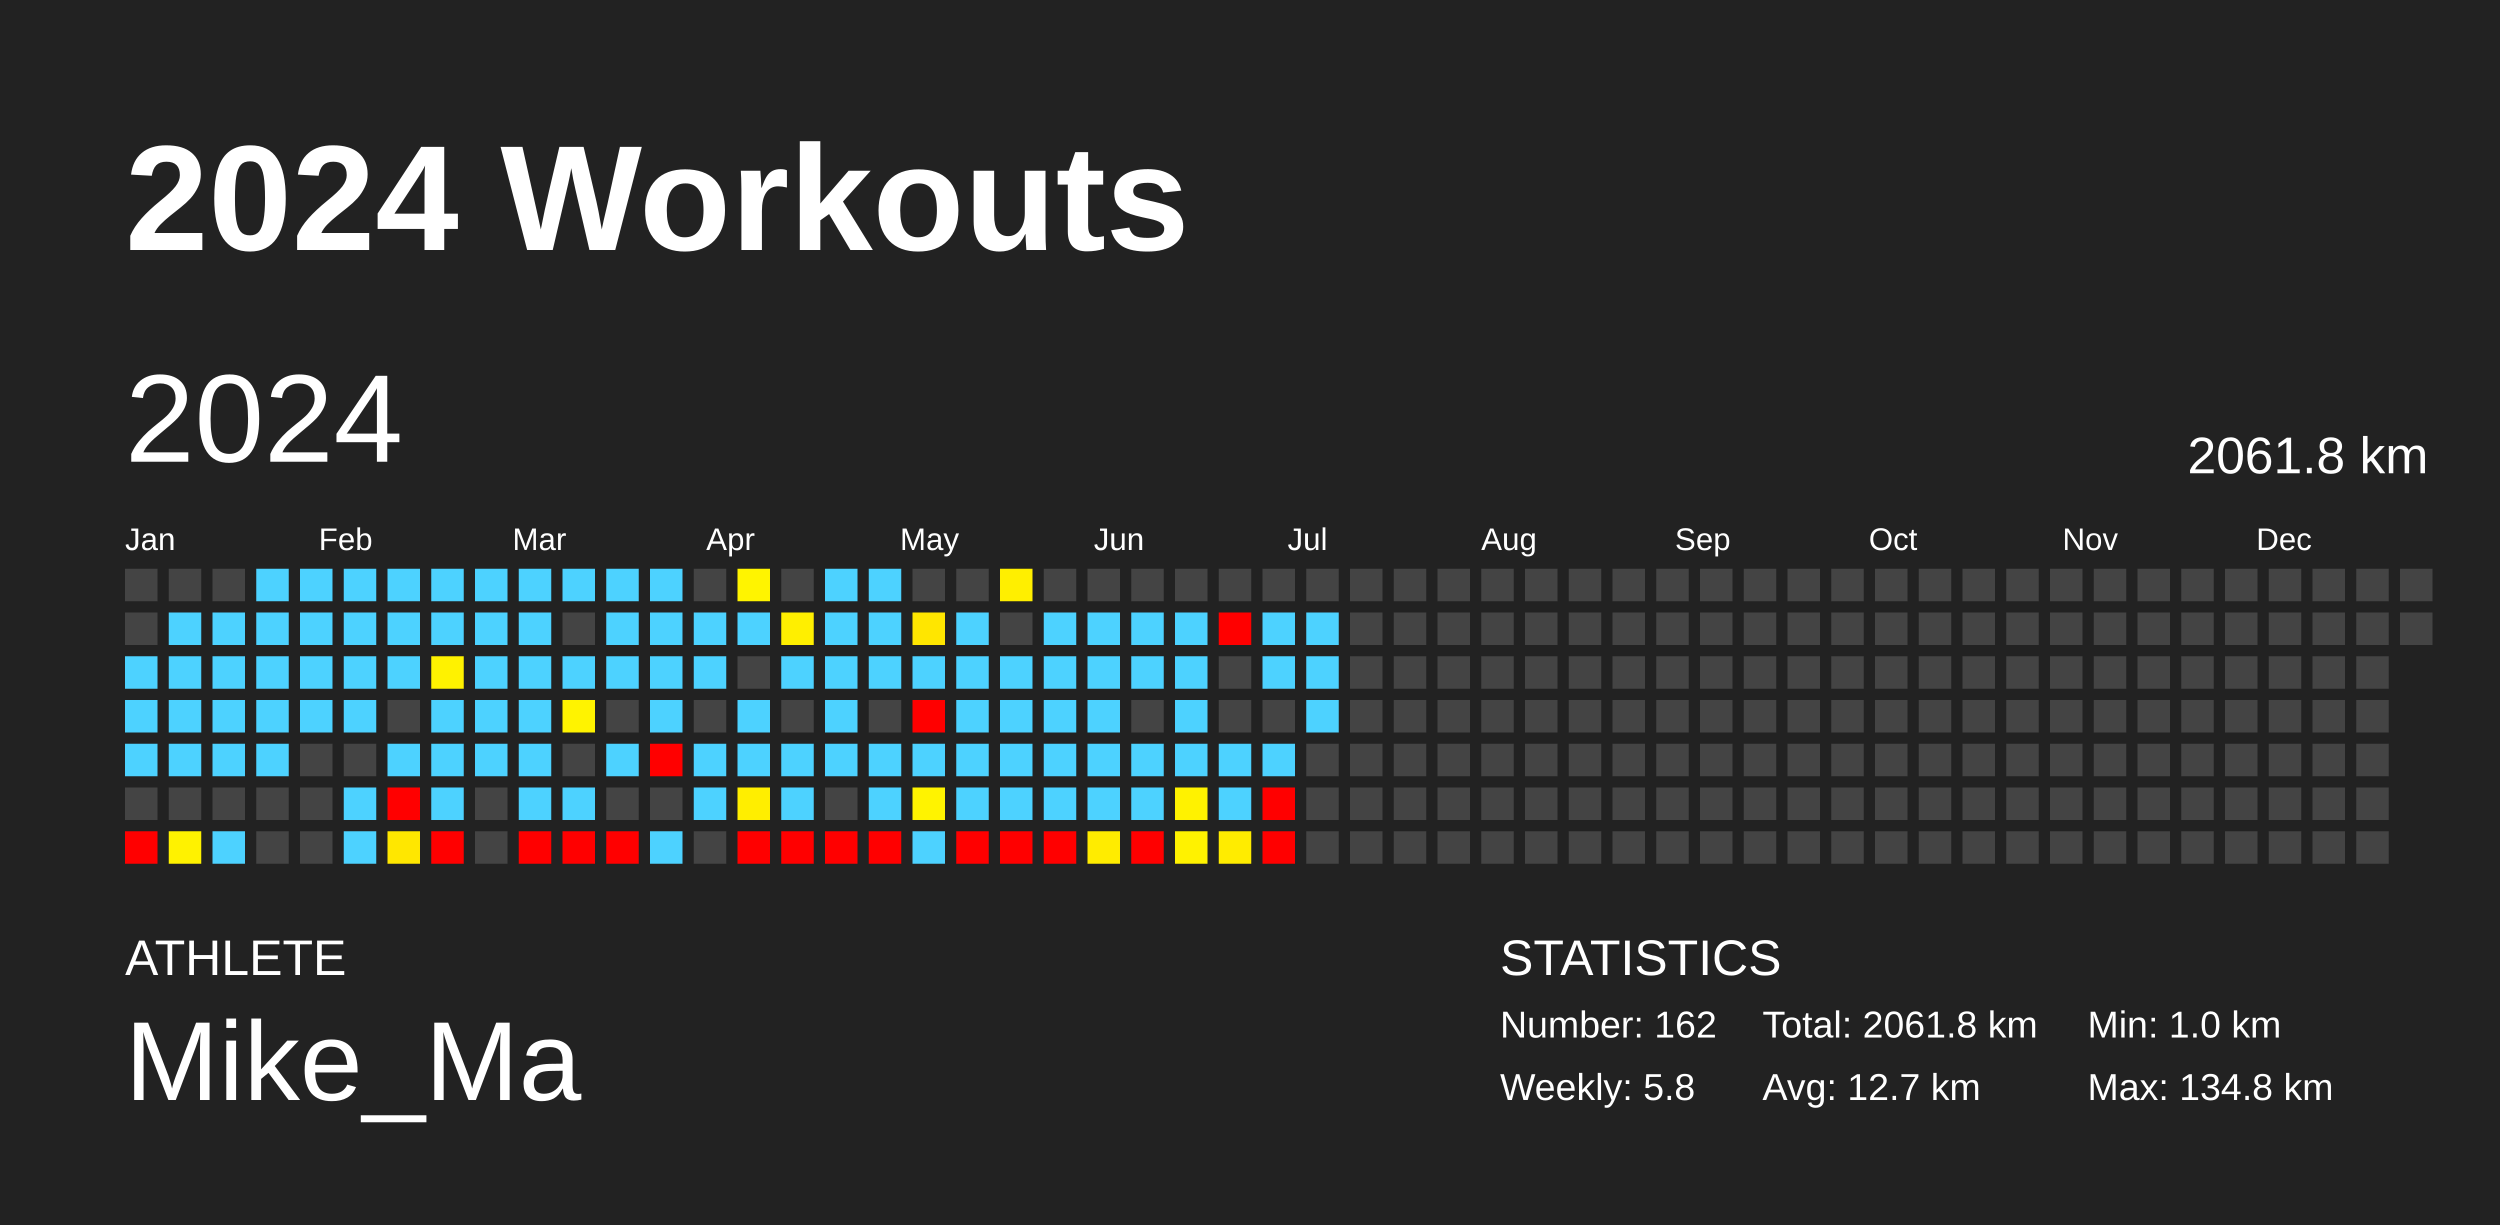
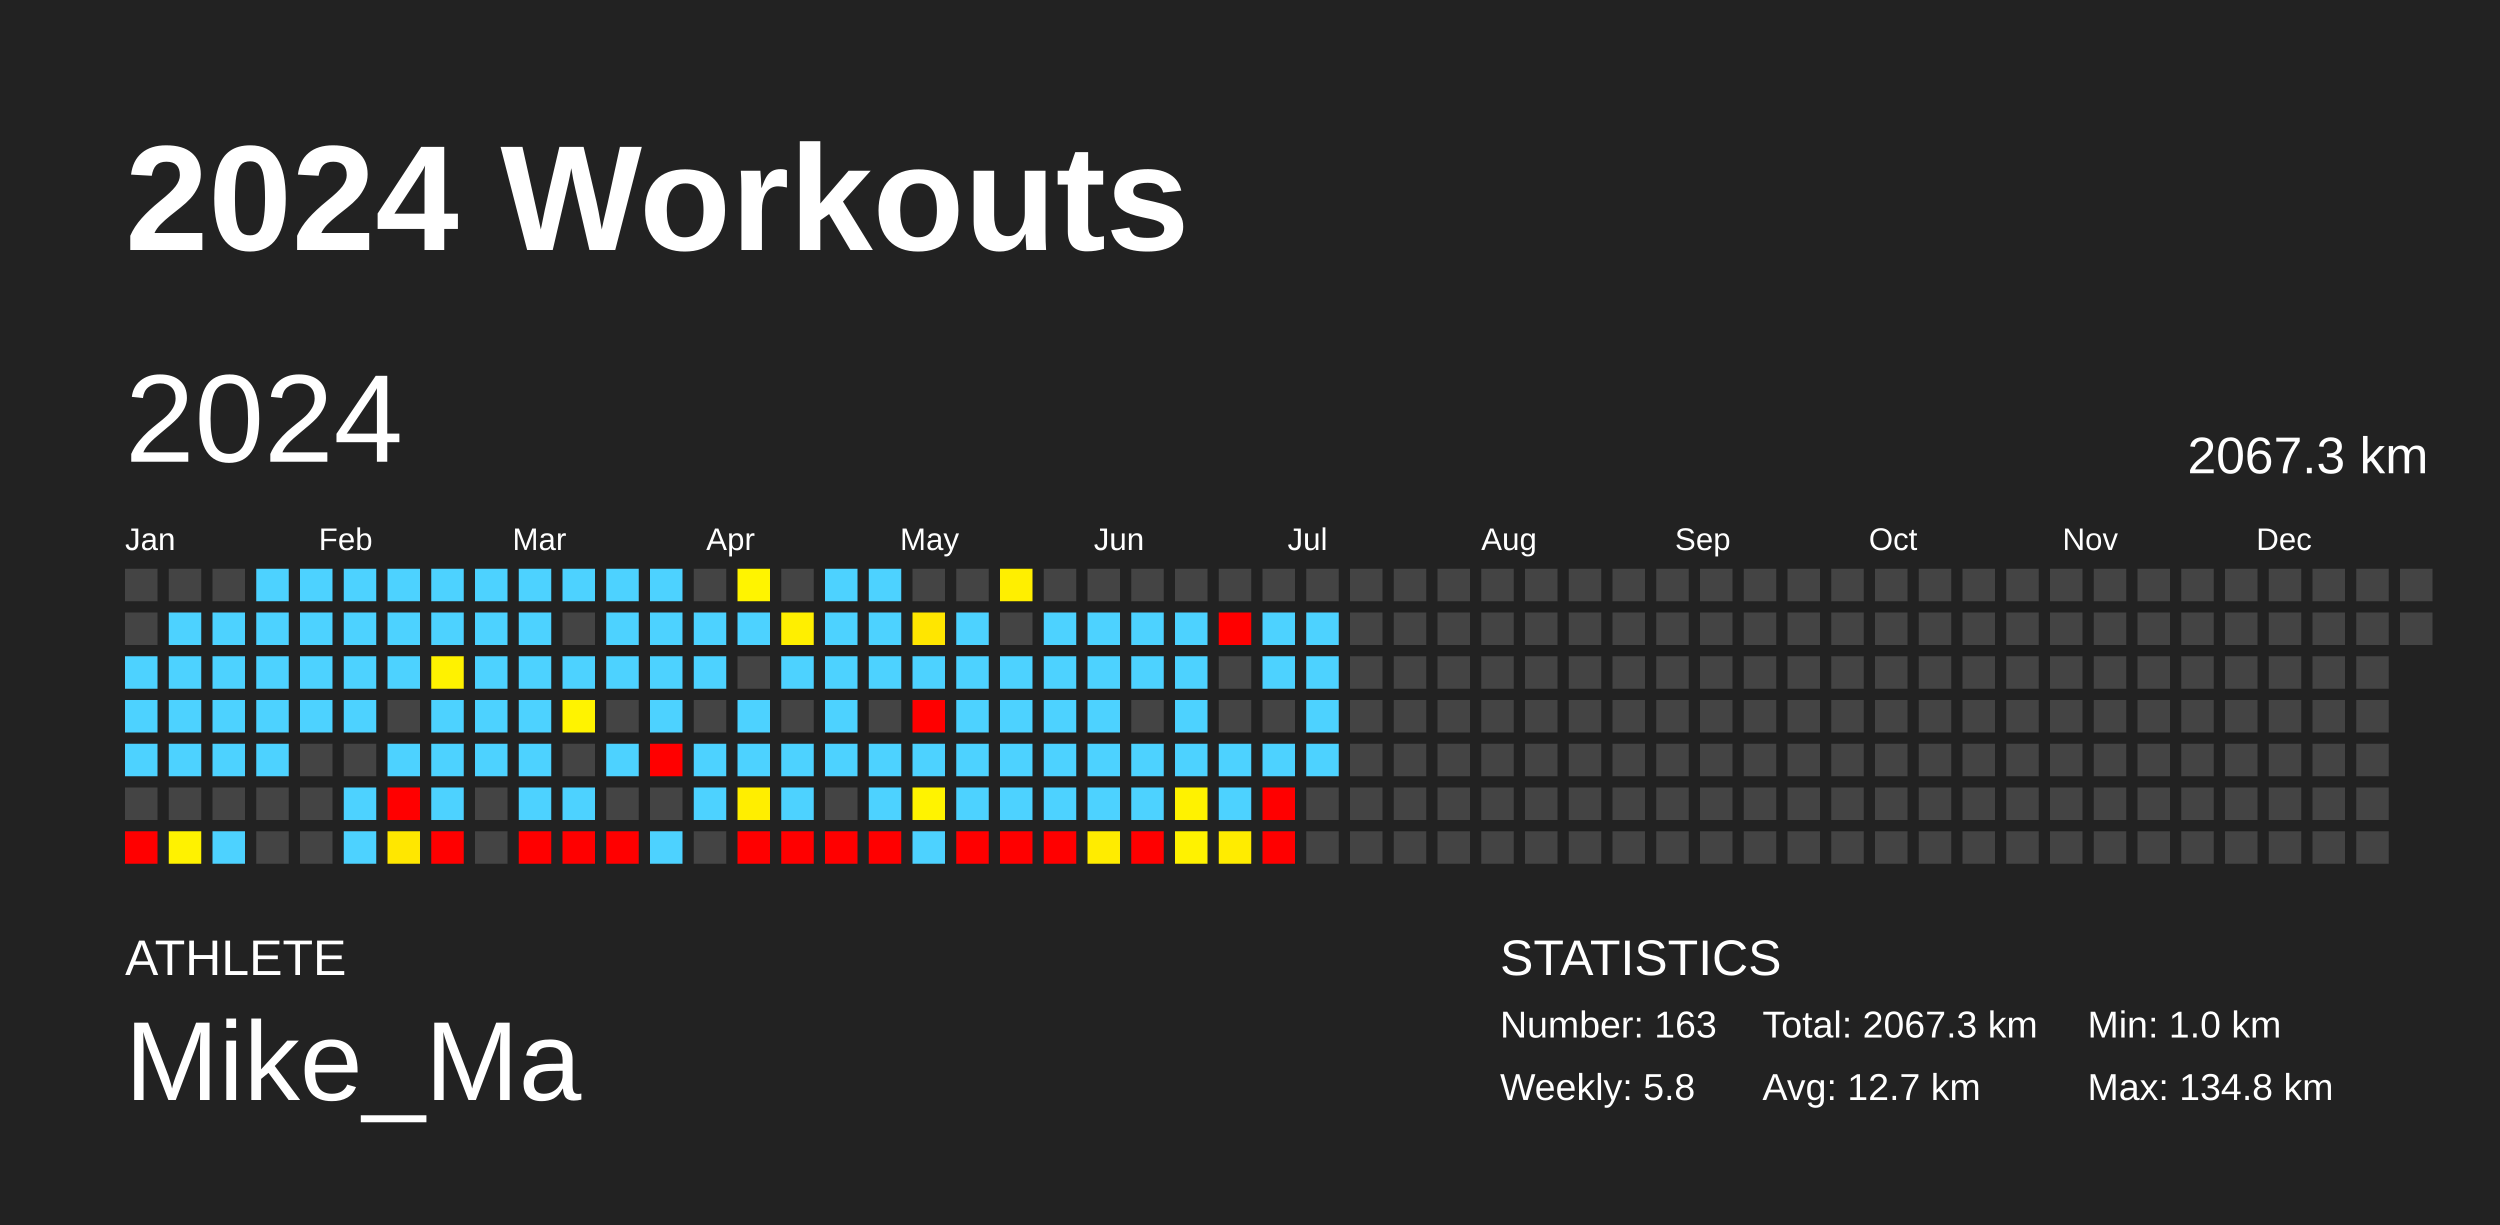
<svg xmlns="http://www.w3.org/2000/svg" baseProfile="full" height="98mm" version="1.1" viewBox="0,0,200,98" width="200mm">
  <defs />
  <rect fill="#222222" height="98" width="200" x="0" y="0" />
  <text fill="#FFFFFF" style="font-size:12px; font-family:Arial; font-weight:bold;" x="10" y="20">2024 Workouts</text>
  <text fill="#FFFFFF" style="font-size:4px; font-family:Arial" x="10" y="78">ATHLETE</text>
  <text fill="#FFFFFF" style="font-size:9px; font-family:Arial" x="10" y="88">Mike_Ma</text>
  <text fill="#FFFFFF" style="font-size:4px; font-family:Arial" x="120" y="78">STATISTICS</text>
-   <text fill="#FFFFFF" style="font-size:3px; font-family:Arial" x="120" y="83">Number: 162</text>
+   <text fill="#FFFFFF" style="font-size:3px; font-family:Arial" x="120" y="83">Number: 163</text>
  <text fill="#FFFFFF" style="font-size:3px; font-family:Arial" x="120" y="88">Weekly: 5.8</text>
-   <text fill="#FFFFFF" style="font-size:3px; font-family:Arial" x="141" y="83">Total: 2061.8 km</text>
+   <text fill="#FFFFFF" style="font-size:3px; font-family:Arial" x="141" y="83">Total: 2067.3 km</text>
  <text fill="#FFFFFF" style="font-size:3px; font-family:Arial" x="141" y="88">Avg: 12.7 km</text>
  <text fill="#FFFFFF" style="font-size:3px; font-family:Arial" x="167" y="83">Min: 1.0 km</text>
  <text fill="#FFFFFF" style="font-size:3px; font-family:Arial" x="167" y="88">Max: 134.8 km</text>
  <text dominant-baseline="hanging" fill="#FFFFFF" style="font-size:10.0px; font-family:Arial;" x="10" y="30">2024</text>
-   <text dominant-baseline="hanging" fill="#FFFFFF" style="font-size:4.125px; font-family:Arial;" x="175" y="35">2061.8 km</text>
+   <text dominant-baseline="hanging" fill="#FFFFFF" style="font-size:4.125px; font-family:Arial;" x="175" y="35">2067.3 km</text>
  <text fill="#FFFFFF" style="font-size:2.5px; font-family:Arial" x="10.0" y="44">Jan</text>
  <text fill="#FFFFFF" style="font-size:2.5px; font-family:Arial" x="25.5" y="44">Feb</text>
  <text fill="#FFFFFF" style="font-size:2.5px; font-family:Arial" x="41.0" y="44">Mar</text>
  <text fill="#FFFFFF" style="font-size:2.5px; font-family:Arial" x="56.5" y="44">Apr</text>
  <text fill="#FFFFFF" style="font-size:2.5px; font-family:Arial" x="72.0" y="44">May</text>
  <text fill="#FFFFFF" style="font-size:2.5px; font-family:Arial" x="87.5" y="44">Jun</text>
  <text fill="#FFFFFF" style="font-size:2.5px; font-family:Arial" x="103.0" y="44">Jul</text>
  <text fill="#FFFFFF" style="font-size:2.5px; font-family:Arial" x="118.5" y="44">Aug</text>
  <text fill="#FFFFFF" style="font-size:2.5px; font-family:Arial" x="134.0" y="44">Sep</text>
  <text fill="#FFFFFF" style="font-size:2.5px; font-family:Arial" x="149.5" y="44">Oct</text>
  <text fill="#FFFFFF" style="font-size:2.5px; font-family:Arial" x="165.0" y="44">Nov</text>
  <text fill="#FFFFFF" style="font-size:2.5px; font-family:Arial" x="180.5" y="44">Dec</text>
  <rect fill="#444444" height="2.6" width="2.6" x="10.0" y="45.5" />
  <rect fill="#444444" height="2.6" width="2.6" x="10.0" y="49.0" />
  <rect fill="#4dd2ff" height="2.6" width="2.6" x="10.0" y="52.5" />
  <rect fill="#4dd2ff" height="2.6" width="2.6" x="10.0" y="56.0" />
  <rect fill="#4dd2ff" height="2.6" width="2.6" x="10.0" y="59.5" />
  <rect fill="#444444" height="2.6" width="2.6" x="10.0" y="63.0" />
  <rect fill="red" height="2.6" width="2.6" x="10.0" y="66.5" />
  <rect fill="#444444" height="2.6" width="2.6" x="13.5" y="45.5" />
  <rect fill="#4dd2ff" height="2.6" width="2.6" x="13.5" y="49.0" />
  <rect fill="#4dd2ff" height="2.6" width="2.6" x="13.5" y="52.5" />
  <rect fill="#4dd2ff" height="2.6" width="2.6" x="13.5" y="56.0" />
  <rect fill="#4dd2ff" height="2.6" width="2.6" x="13.5" y="59.5" />
  <rect fill="#444444" height="2.6" width="2.6" x="13.5" y="63.0" />
  <rect fill="#fff200" height="2.6" width="2.6" x="13.5" y="66.5" />
  <rect fill="#444444" height="2.6" width="2.6" x="17.0" y="45.5" />
  <rect fill="#4dd2ff" height="2.6" width="2.6" x="17.0" y="49.0" />
  <rect fill="#4dd2ff" height="2.6" width="2.6" x="17.0" y="52.5" />
  <rect fill="#4dd2ff" height="2.6" width="2.6" x="17.0" y="56.0" />
  <rect fill="#4dd2ff" height="2.6" width="2.6" x="17.0" y="59.5" />
  <rect fill="#444444" height="2.6" width="2.6" x="17.0" y="63.0" />
  <rect fill="#4dd2ff" height="2.6" width="2.6" x="17.0" y="66.5" />
  <rect fill="#4dd2ff" height="2.6" width="2.6" x="20.5" y="45.5" />
  <rect fill="#4dd2ff" height="2.6" width="2.6" x="20.5" y="49.0" />
  <rect fill="#4dd2ff" height="2.6" width="2.6" x="20.5" y="52.5" />
  <rect fill="#4dd2ff" height="2.6" width="2.6" x="20.5" y="56.0" />
  <rect fill="#4dd2ff" height="2.6" width="2.6" x="20.5" y="59.5" />
  <rect fill="#444444" height="2.6" width="2.6" x="20.5" y="63.0" />
  <rect fill="#444444" height="2.6" width="2.6" x="20.5" y="66.5" />
  <rect fill="#4dd2ff" height="2.6" width="2.6" x="24.0" y="45.5" />
  <rect fill="#4dd2ff" height="2.6" width="2.6" x="24.0" y="49.0" />
  <rect fill="#4dd2ff" height="2.6" width="2.6" x="24.0" y="52.5" />
  <rect fill="#4dd2ff" height="2.6" width="2.6" x="24.0" y="56.0" />
  <rect fill="#444444" height="2.6" width="2.6" x="24.0" y="59.5" />
  <rect fill="#444444" height="2.6" width="2.6" x="24.0" y="63.0" />
  <rect fill="#444444" height="2.6" width="2.6" x="24.0" y="66.5" />
  <rect fill="#4dd2ff" height="2.6" width="2.6" x="27.5" y="45.5" />
  <rect fill="#4dd2ff" height="2.6" width="2.6" x="27.5" y="49.0" />
  <rect fill="#4dd2ff" height="2.6" width="2.6" x="27.5" y="52.5" />
  <rect fill="#4dd2ff" height="2.6" width="2.6" x="27.5" y="56.0" />
  <rect fill="#444444" height="2.6" width="2.6" x="27.5" y="59.5" />
  <rect fill="#4dd2ff" height="2.6" width="2.6" x="27.5" y="63.0" />
  <rect fill="#4dd2ff" height="2.6" width="2.6" x="27.5" y="66.5" />
  <rect fill="#4dd2ff" height="2.6" width="2.6" x="31.0" y="45.5" />
  <rect fill="#4dd2ff" height="2.6" width="2.6" x="31.0" y="49.0" />
  <rect fill="#4dd2ff" height="2.6" width="2.6" x="31.0" y="52.5" />
  <rect fill="#444444" height="2.6" width="2.6" x="31.0" y="56.0" />
  <rect fill="#4dd2ff" height="2.6" width="2.6" x="31.0" y="59.5" />
  <rect fill="red" height="2.6" width="2.6" x="31.0" y="63.0" />
  <rect fill="#ffe700" height="2.6" width="2.6" x="31.0" y="66.5" />
  <rect fill="#4dd2ff" height="2.6" width="2.6" x="34.5" y="45.5" />
  <rect fill="#4dd2ff" height="2.6" width="2.6" x="34.5" y="49.0" />
  <rect fill="#fff200" height="2.6" width="2.6" x="34.5" y="52.5" />
  <rect fill="#4dd2ff" height="2.6" width="2.6" x="34.5" y="56.0" />
  <rect fill="#4dd2ff" height="2.6" width="2.6" x="34.5" y="59.5" />
  <rect fill="#4dd2ff" height="2.6" width="2.6" x="34.5" y="63.0" />
  <rect fill="red" height="2.6" width="2.6" x="34.5" y="66.5" />
  <rect fill="#4dd2ff" height="2.6" width="2.6" x="38.0" y="45.5" />
  <rect fill="#4dd2ff" height="2.6" width="2.6" x="38.0" y="49.0" />
  <rect fill="#4dd2ff" height="2.6" width="2.6" x="38.0" y="52.5" />
  <rect fill="#4dd2ff" height="2.6" width="2.6" x="38.0" y="56.0" />
  <rect fill="#4dd2ff" height="2.6" width="2.6" x="38.0" y="59.5" />
  <rect fill="#444444" height="2.6" width="2.6" x="38.0" y="63.0" />
  <rect fill="#444444" height="2.6" width="2.6" x="38.0" y="66.5" />
  <rect fill="#4dd2ff" height="2.6" width="2.6" x="41.5" y="45.5" />
  <rect fill="#4dd2ff" height="2.6" width="2.6" x="41.5" y="49.0" />
  <rect fill="#4dd2ff" height="2.6" width="2.6" x="41.5" y="52.5" />
  <rect fill="#4dd2ff" height="2.6" width="2.6" x="41.5" y="56.0" />
  <rect fill="#4dd2ff" height="2.6" width="2.6" x="41.5" y="59.5" />
  <rect fill="#4dd2ff" height="2.6" width="2.6" x="41.5" y="63.0" />
  <rect fill="red" height="2.6" width="2.6" x="41.5" y="66.5" />
  <rect fill="#4dd2ff" height="2.6" width="2.6" x="45.0" y="45.5" />
  <rect fill="#444444" height="2.6" width="2.6" x="45.0" y="49.0" />
  <rect fill="#4dd2ff" height="2.6" width="2.6" x="45.0" y="52.5" />
  <rect fill="#fff300" height="2.6" width="2.6" x="45.0" y="56.0" />
  <rect fill="#444444" height="2.6" width="2.6" x="45.0" y="59.5" />
  <rect fill="#4dd2ff" height="2.6" width="2.6" x="45.0" y="63.0" />
  <rect fill="red" height="2.6" width="2.6" x="45.0" y="66.5" />
  <rect fill="#4dd2ff" height="2.6" width="2.6" x="48.5" y="45.5" />
  <rect fill="#4dd2ff" height="2.6" width="2.6" x="48.5" y="49.0" />
  <rect fill="#4dd2ff" height="2.6" width="2.6" x="48.5" y="52.5" />
  <rect fill="#444444" height="2.6" width="2.6" x="48.5" y="56.0" />
  <rect fill="#4dd2ff" height="2.6" width="2.6" x="48.5" y="59.5" />
  <rect fill="#444444" height="2.6" width="2.6" x="48.5" y="63.0" />
  <rect fill="red" height="2.6" width="2.6" x="48.5" y="66.5" />
  <rect fill="#4dd2ff" height="2.6" width="2.6" x="52.0" y="45.5" />
  <rect fill="#4dd2ff" height="2.6" width="2.6" x="52.0" y="49.0" />
  <rect fill="#4dd2ff" height="2.6" width="2.6" x="52.0" y="52.5" />
  <rect fill="#4dd2ff" height="2.6" width="2.6" x="52.0" y="56.0" />
  <rect fill="red" height="2.6" width="2.6" x="52.0" y="59.5" />
  <rect fill="#444444" height="2.6" width="2.6" x="52.0" y="63.0" />
  <rect fill="#4dd2ff" height="2.6" width="2.6" x="52.0" y="66.5" />
  <rect fill="#444444" height="2.6" width="2.6" x="55.5" y="45.5" />
  <rect fill="#4dd2ff" height="2.6" width="2.6" x="55.5" y="49.0" />
  <rect fill="#4dd2ff" height="2.6" width="2.6" x="55.5" y="52.5" />
  <rect fill="#444444" height="2.6" width="2.6" x="55.5" y="56.0" />
  <rect fill="#4dd2ff" height="2.6" width="2.6" x="55.5" y="59.5" />
  <rect fill="#4dd2ff" height="2.6" width="2.6" x="55.5" y="63.0" />
  <rect fill="#444444" height="2.6" width="2.6" x="55.5" y="66.5" />
  <rect fill="#fff400" height="2.6" width="2.6" x="59.0" y="45.5" />
  <rect fill="#4dd2ff" height="2.6" width="2.6" x="59.0" y="49.0" />
  <rect fill="#444444" height="2.6" width="2.6" x="59.0" y="52.5" />
  <rect fill="#4dd2ff" height="2.6" width="2.6" x="59.0" y="56.0" />
  <rect fill="#4dd2ff" height="2.6" width="2.6" x="59.0" y="59.5" />
  <rect fill="#ffee00" height="2.6" width="2.6" x="59.0" y="63.0" />
  <rect fill="red" height="2.6" width="2.6" x="59.0" y="66.5" />
  <rect fill="#444444" height="2.6" width="2.6" x="62.5" y="45.5" />
  <rect fill="#ffef00" height="2.6" width="2.6" x="62.5" y="49.0" />
  <rect fill="#4dd2ff" height="2.6" width="2.6" x="62.5" y="52.5" />
  <rect fill="#444444" height="2.6" width="2.6" x="62.5" y="56.0" />
  <rect fill="#4dd2ff" height="2.6" width="2.6" x="62.5" y="59.5" />
  <rect fill="#4dd2ff" height="2.6" width="2.6" x="62.5" y="63.0" />
  <rect fill="red" height="2.6" width="2.6" x="62.5" y="66.5" />
  <rect fill="#4dd2ff" height="2.6" width="2.6" x="66.0" y="45.5" />
  <rect fill="#4dd2ff" height="2.6" width="2.6" x="66.0" y="49.0" />
  <rect fill="#4dd2ff" height="2.6" width="2.6" x="66.0" y="52.5" />
  <rect fill="#4dd2ff" height="2.6" width="2.6" x="66.0" y="56.0" />
  <rect fill="#4dd2ff" height="2.6" width="2.6" x="66.0" y="59.5" />
  <rect fill="#444444" height="2.6" width="2.6" x="66.0" y="63.0" />
  <rect fill="red" height="2.6" width="2.6" x="66.0" y="66.5" />
  <rect fill="#4dd2ff" height="2.6" width="2.6" x="69.5" y="45.5" />
  <rect fill="#4dd2ff" height="2.6" width="2.6" x="69.5" y="49.0" />
  <rect fill="#4dd2ff" height="2.6" width="2.6" x="69.5" y="52.5" />
  <rect fill="#444444" height="2.6" width="2.6" x="69.5" y="56.0" />
  <rect fill="#4dd2ff" height="2.6" width="2.6" x="69.5" y="59.5" />
  <rect fill="#4dd2ff" height="2.6" width="2.6" x="69.5" y="63.0" />
  <rect fill="red" height="2.6" width="2.6" x="69.5" y="66.5" />
  <rect fill="#444444" height="2.6" width="2.6" x="73.0" y="45.5" />
  <rect fill="#ffe600" height="2.6" width="2.6" x="73.0" y="49.0" />
  <rect fill="#4dd2ff" height="2.6" width="2.6" x="73.0" y="52.5" />
  <rect fill="red" height="2.6" width="2.6" x="73.0" y="56.0" />
  <rect fill="#4dd2ff" height="2.6" width="2.6" x="73.0" y="59.5" />
  <rect fill="#fff300" height="2.6" width="2.6" x="73.0" y="63.0" />
  <rect fill="#4dd2ff" height="2.6" width="2.6" x="73.0" y="66.5" />
  <rect fill="#444444" height="2.6" width="2.6" x="76.5" y="45.5" />
  <rect fill="#4dd2ff" height="2.6" width="2.6" x="76.5" y="49.0" />
  <rect fill="#4dd2ff" height="2.6" width="2.6" x="76.5" y="52.5" />
  <rect fill="#4dd2ff" height="2.6" width="2.6" x="76.5" y="56.0" />
  <rect fill="#4dd2ff" height="2.6" width="2.6" x="76.5" y="59.5" />
  <rect fill="#4dd2ff" height="2.6" width="2.6" x="76.5" y="63.0" />
  <rect fill="red" height="2.6" width="2.6" x="76.5" y="66.5" />
  <rect fill="#ffef00" height="2.6" width="2.6" x="80.0" y="45.5" />
  <rect fill="#444444" height="2.6" width="2.6" x="80.0" y="49.0" />
  <rect fill="#4dd2ff" height="2.6" width="2.6" x="80.0" y="52.5" />
  <rect fill="#4dd2ff" height="2.6" width="2.6" x="80.0" y="56.0" />
  <rect fill="#4dd2ff" height="2.6" width="2.6" x="80.0" y="59.5" />
  <rect fill="#4dd2ff" height="2.6" width="2.6" x="80.0" y="63.0" />
  <rect fill="red" height="2.6" width="2.6" x="80.0" y="66.5" />
  <rect fill="#444444" height="2.6" width="2.6" x="83.5" y="45.5" />
  <rect fill="#4dd2ff" height="2.6" width="2.6" x="83.5" y="49.0" />
  <rect fill="#4dd2ff" height="2.6" width="2.6" x="83.5" y="52.5" />
  <rect fill="#4dd2ff" height="2.6" width="2.6" x="83.5" y="56.0" />
  <rect fill="#4dd2ff" height="2.6" width="2.6" x="83.5" y="59.5" />
  <rect fill="#4dd2ff" height="2.6" width="2.6" x="83.5" y="63.0" />
  <rect fill="red" height="2.6" width="2.6" x="83.5" y="66.5" />
  <rect fill="#444444" height="2.6" width="2.6" x="87.0" y="45.5" />
  <rect fill="#4dd2ff" height="2.6" width="2.6" x="87.0" y="49.0" />
  <rect fill="#4dd2ff" height="2.6" width="2.6" x="87.0" y="52.5" />
  <rect fill="#4dd2ff" height="2.6" width="2.6" x="87.0" y="56.0" />
  <rect fill="#4dd2ff" height="2.6" width="2.6" x="87.0" y="59.5" />
  <rect fill="#4dd2ff" height="2.6" width="2.6" x="87.0" y="63.0" />
  <rect fill="#ffec00" height="2.6" width="2.6" x="87.0" y="66.5" />
  <rect fill="#444444" height="2.6" width="2.6" x="90.5" y="45.5" />
  <rect fill="#4dd2ff" height="2.6" width="2.6" x="90.5" y="49.0" />
  <rect fill="#4dd2ff" height="2.6" width="2.6" x="90.5" y="52.5" />
  <rect fill="#444444" height="2.6" width="2.6" x="90.5" y="56.0" />
  <rect fill="#4dd2ff" height="2.6" width="2.6" x="90.5" y="59.5" />
  <rect fill="#4dd2ff" height="2.6" width="2.6" x="90.5" y="63.0" />
  <rect fill="red" height="2.6" width="2.6" x="90.5" y="66.5" />
  <rect fill="#444444" height="2.6" width="2.6" x="94.0" y="45.5" />
  <rect fill="#4dd2ff" height="2.6" width="2.6" x="94.0" y="49.0" />
  <rect fill="#4dd2ff" height="2.6" width="2.6" x="94.0" y="52.5" />
  <rect fill="#4dd2ff" height="2.6" width="2.6" x="94.0" y="56.0" />
  <rect fill="#4dd2ff" height="2.6" width="2.6" x="94.0" y="59.5" />
  <rect fill="#fff200" height="2.6" width="2.6" x="94.0" y="63.0" />
  <rect fill="#fff200" height="2.6" width="2.6" x="94.0" y="66.5" />
  <rect fill="#444444" height="2.6" width="2.6" x="97.5" y="45.5" />
  <rect fill="red" height="2.6" width="2.6" x="97.5" y="49.0" />
  <rect fill="#444444" height="2.6" width="2.6" x="97.5" y="52.5" />
  <rect fill="#444444" height="2.6" width="2.6" x="97.5" y="56.0" />
  <rect fill="#4dd2ff" height="2.6" width="2.6" x="97.5" y="59.5" />
  <rect fill="#4dd2ff" height="2.6" width="2.6" x="97.5" y="63.0" />
  <rect fill="#ffec00" height="2.6" width="2.6" x="97.5" y="66.5" />
  <rect fill="#444444" height="2.6" width="2.6" x="101.0" y="45.5" />
  <rect fill="#4dd2ff" height="2.6" width="2.6" x="101.0" y="49.0" />
  <rect fill="#4dd2ff" height="2.6" width="2.6" x="101.0" y="52.5" />
  <rect fill="#444444" height="2.6" width="2.6" x="101.0" y="56.0" />
  <rect fill="#4dd2ff" height="2.6" width="2.6" x="101.0" y="59.5" />
  <rect fill="red" height="2.6" width="2.6" x="101.0" y="63.0" />
  <rect fill="red" height="2.6" width="2.6" x="101.0" y="66.5" />
  <rect fill="#444444" height="2.6" width="2.6" x="104.5" y="45.5" />
  <rect fill="#4dd2ff" height="2.6" width="2.6" x="104.5" y="49.0" />
  <rect fill="#4dd2ff" height="2.6" width="2.6" x="104.5" y="52.5" />
  <rect fill="#4dd2ff" height="2.6" width="2.6" x="104.5" y="56.0" />
-   <rect fill="#444444" height="2.6" width="2.6" x="104.5" y="59.5" />
+   <rect fill="#4dd2ff" height="2.6" width="2.6" x="104.5" y="59.5" />
  <rect fill="#444444" height="2.6" width="2.6" x="104.5" y="63.0" />
  <rect fill="#444444" height="2.6" width="2.6" x="104.5" y="66.5" />
  <rect fill="#444444" height="2.6" width="2.6" x="108.0" y="45.5" />
  <rect fill="#444444" height="2.6" width="2.6" x="108.0" y="49.0" />
  <rect fill="#444444" height="2.6" width="2.6" x="108.0" y="52.5" />
  <rect fill="#444444" height="2.6" width="2.6" x="108.0" y="56.0" />
  <rect fill="#444444" height="2.6" width="2.6" x="108.0" y="59.5" />
  <rect fill="#444444" height="2.6" width="2.6" x="108.0" y="63.0" />
  <rect fill="#444444" height="2.6" width="2.6" x="108.0" y="66.5" />
  <rect fill="#444444" height="2.6" width="2.6" x="111.5" y="45.5" />
  <rect fill="#444444" height="2.6" width="2.6" x="111.5" y="49.0" />
  <rect fill="#444444" height="2.6" width="2.6" x="111.5" y="52.5" />
  <rect fill="#444444" height="2.6" width="2.6" x="111.5" y="56.0" />
  <rect fill="#444444" height="2.6" width="2.6" x="111.5" y="59.5" />
  <rect fill="#444444" height="2.6" width="2.6" x="111.5" y="63.0" />
  <rect fill="#444444" height="2.6" width="2.6" x="111.5" y="66.5" />
  <rect fill="#444444" height="2.6" width="2.6" x="115.0" y="45.5" />
  <rect fill="#444444" height="2.6" width="2.6" x="115.0" y="49.0" />
  <rect fill="#444444" height="2.6" width="2.6" x="115.0" y="52.5" />
  <rect fill="#444444" height="2.6" width="2.6" x="115.0" y="56.0" />
  <rect fill="#444444" height="2.6" width="2.6" x="115.0" y="59.5" />
  <rect fill="#444444" height="2.6" width="2.6" x="115.0" y="63.0" />
  <rect fill="#444444" height="2.6" width="2.6" x="115.0" y="66.5" />
  <rect fill="#444444" height="2.6" width="2.6" x="118.5" y="45.5" />
  <rect fill="#444444" height="2.6" width="2.6" x="118.5" y="49.0" />
  <rect fill="#444444" height="2.6" width="2.6" x="118.5" y="52.5" />
  <rect fill="#444444" height="2.6" width="2.6" x="118.5" y="56.0" />
  <rect fill="#444444" height="2.6" width="2.6" x="118.5" y="59.5" />
  <rect fill="#444444" height="2.6" width="2.6" x="118.5" y="63.0" />
  <rect fill="#444444" height="2.6" width="2.6" x="118.5" y="66.5" />
  <rect fill="#444444" height="2.6" width="2.6" x="122.0" y="45.5" />
  <rect fill="#444444" height="2.6" width="2.6" x="122.0" y="49.0" />
  <rect fill="#444444" height="2.6" width="2.6" x="122.0" y="52.5" />
  <rect fill="#444444" height="2.6" width="2.6" x="122.0" y="56.0" />
  <rect fill="#444444" height="2.6" width="2.6" x="122.0" y="59.5" />
  <rect fill="#444444" height="2.6" width="2.6" x="122.0" y="63.0" />
  <rect fill="#444444" height="2.6" width="2.6" x="122.0" y="66.5" />
  <rect fill="#444444" height="2.6" width="2.6" x="125.5" y="45.5" />
  <rect fill="#444444" height="2.6" width="2.6" x="125.5" y="49.0" />
  <rect fill="#444444" height="2.6" width="2.6" x="125.5" y="52.5" />
  <rect fill="#444444" height="2.6" width="2.6" x="125.5" y="56.0" />
  <rect fill="#444444" height="2.6" width="2.6" x="125.5" y="59.5" />
  <rect fill="#444444" height="2.6" width="2.6" x="125.5" y="63.0" />
  <rect fill="#444444" height="2.6" width="2.6" x="125.5" y="66.5" />
  <rect fill="#444444" height="2.6" width="2.6" x="129.0" y="45.5" />
  <rect fill="#444444" height="2.6" width="2.6" x="129.0" y="49.0" />
  <rect fill="#444444" height="2.6" width="2.6" x="129.0" y="52.5" />
  <rect fill="#444444" height="2.6" width="2.6" x="129.0" y="56.0" />
  <rect fill="#444444" height="2.6" width="2.6" x="129.0" y="59.5" />
  <rect fill="#444444" height="2.6" width="2.6" x="129.0" y="63.0" />
  <rect fill="#444444" height="2.6" width="2.6" x="129.0" y="66.5" />
  <rect fill="#444444" height="2.6" width="2.6" x="132.5" y="45.5" />
  <rect fill="#444444" height="2.6" width="2.6" x="132.5" y="49.0" />
  <rect fill="#444444" height="2.6" width="2.6" x="132.5" y="52.5" />
  <rect fill="#444444" height="2.6" width="2.6" x="132.5" y="56.0" />
  <rect fill="#444444" height="2.6" width="2.6" x="132.5" y="59.5" />
  <rect fill="#444444" height="2.6" width="2.6" x="132.5" y="63.0" />
  <rect fill="#444444" height="2.6" width="2.6" x="132.5" y="66.5" />
  <rect fill="#444444" height="2.6" width="2.6" x="136.0" y="45.5" />
  <rect fill="#444444" height="2.6" width="2.6" x="136.0" y="49.0" />
  <rect fill="#444444" height="2.6" width="2.6" x="136.0" y="52.5" />
  <rect fill="#444444" height="2.6" width="2.6" x="136.0" y="56.0" />
  <rect fill="#444444" height="2.6" width="2.6" x="136.0" y="59.5" />
  <rect fill="#444444" height="2.6" width="2.6" x="136.0" y="63.0" />
  <rect fill="#444444" height="2.6" width="2.6" x="136.0" y="66.5" />
  <rect fill="#444444" height="2.6" width="2.6" x="139.5" y="45.5" />
  <rect fill="#444444" height="2.6" width="2.6" x="139.5" y="49.0" />
  <rect fill="#444444" height="2.6" width="2.6" x="139.5" y="52.5" />
  <rect fill="#444444" height="2.6" width="2.6" x="139.5" y="56.0" />
  <rect fill="#444444" height="2.6" width="2.6" x="139.5" y="59.5" />
  <rect fill="#444444" height="2.6" width="2.6" x="139.5" y="63.0" />
  <rect fill="#444444" height="2.6" width="2.6" x="139.5" y="66.5" />
  <rect fill="#444444" height="2.6" width="2.6" x="143.0" y="45.5" />
  <rect fill="#444444" height="2.6" width="2.6" x="143.0" y="49.0" />
  <rect fill="#444444" height="2.6" width="2.6" x="143.0" y="52.5" />
  <rect fill="#444444" height="2.6" width="2.6" x="143.0" y="56.0" />
  <rect fill="#444444" height="2.6" width="2.6" x="143.0" y="59.5" />
  <rect fill="#444444" height="2.6" width="2.6" x="143.0" y="63.0" />
  <rect fill="#444444" height="2.6" width="2.6" x="143.0" y="66.5" />
  <rect fill="#444444" height="2.6" width="2.6" x="146.5" y="45.5" />
  <rect fill="#444444" height="2.6" width="2.6" x="146.5" y="49.0" />
  <rect fill="#444444" height="2.6" width="2.6" x="146.5" y="52.5" />
  <rect fill="#444444" height="2.6" width="2.6" x="146.5" y="56.0" />
  <rect fill="#444444" height="2.6" width="2.6" x="146.5" y="59.5" />
  <rect fill="#444444" height="2.6" width="2.6" x="146.5" y="63.0" />
  <rect fill="#444444" height="2.6" width="2.6" x="146.5" y="66.5" />
  <rect fill="#444444" height="2.6" width="2.6" x="150.0" y="45.5" />
  <rect fill="#444444" height="2.6" width="2.6" x="150.0" y="49.0" />
  <rect fill="#444444" height="2.6" width="2.6" x="150.0" y="52.5" />
  <rect fill="#444444" height="2.6" width="2.6" x="150.0" y="56.0" />
  <rect fill="#444444" height="2.6" width="2.6" x="150.0" y="59.5" />
  <rect fill="#444444" height="2.6" width="2.6" x="150.0" y="63.0" />
  <rect fill="#444444" height="2.6" width="2.6" x="150.0" y="66.5" />
  <rect fill="#444444" height="2.6" width="2.6" x="153.5" y="45.5" />
  <rect fill="#444444" height="2.6" width="2.6" x="153.5" y="49.0" />
  <rect fill="#444444" height="2.6" width="2.6" x="153.5" y="52.5" />
  <rect fill="#444444" height="2.6" width="2.6" x="153.5" y="56.0" />
  <rect fill="#444444" height="2.6" width="2.6" x="153.5" y="59.5" />
  <rect fill="#444444" height="2.6" width="2.6" x="153.5" y="63.0" />
  <rect fill="#444444" height="2.6" width="2.6" x="153.5" y="66.5" />
  <rect fill="#444444" height="2.6" width="2.6" x="157.0" y="45.5" />
  <rect fill="#444444" height="2.6" width="2.6" x="157.0" y="49.0" />
  <rect fill="#444444" height="2.6" width="2.6" x="157.0" y="52.5" />
  <rect fill="#444444" height="2.6" width="2.6" x="157.0" y="56.0" />
  <rect fill="#444444" height="2.6" width="2.6" x="157.0" y="59.5" />
  <rect fill="#444444" height="2.6" width="2.6" x="157.0" y="63.0" />
  <rect fill="#444444" height="2.6" width="2.6" x="157.0" y="66.5" />
  <rect fill="#444444" height="2.6" width="2.6" x="160.5" y="45.5" />
  <rect fill="#444444" height="2.6" width="2.6" x="160.5" y="49.0" />
  <rect fill="#444444" height="2.6" width="2.6" x="160.5" y="52.5" />
  <rect fill="#444444" height="2.6" width="2.6" x="160.5" y="56.0" />
  <rect fill="#444444" height="2.6" width="2.6" x="160.5" y="59.5" />
  <rect fill="#444444" height="2.6" width="2.6" x="160.5" y="63.0" />
  <rect fill="#444444" height="2.6" width="2.6" x="160.5" y="66.5" />
  <rect fill="#444444" height="2.6" width="2.6" x="164.0" y="45.5" />
  <rect fill="#444444" height="2.6" width="2.6" x="164.0" y="49.0" />
  <rect fill="#444444" height="2.6" width="2.6" x="164.0" y="52.5" />
  <rect fill="#444444" height="2.6" width="2.6" x="164.0" y="56.0" />
  <rect fill="#444444" height="2.6" width="2.6" x="164.0" y="59.5" />
  <rect fill="#444444" height="2.6" width="2.6" x="164.0" y="63.0" />
  <rect fill="#444444" height="2.6" width="2.6" x="164.0" y="66.5" />
  <rect fill="#444444" height="2.6" width="2.6" x="167.5" y="45.5" />
  <rect fill="#444444" height="2.6" width="2.6" x="167.5" y="49.0" />
  <rect fill="#444444" height="2.6" width="2.6" x="167.5" y="52.5" />
  <rect fill="#444444" height="2.6" width="2.6" x="167.5" y="56.0" />
  <rect fill="#444444" height="2.6" width="2.6" x="167.5" y="59.5" />
  <rect fill="#444444" height="2.6" width="2.6" x="167.5" y="63.0" />
  <rect fill="#444444" height="2.6" width="2.6" x="167.5" y="66.5" />
  <rect fill="#444444" height="2.6" width="2.6" x="171.0" y="45.5" />
  <rect fill="#444444" height="2.6" width="2.6" x="171.0" y="49.0" />
  <rect fill="#444444" height="2.6" width="2.6" x="171.0" y="52.5" />
  <rect fill="#444444" height="2.6" width="2.6" x="171.0" y="56.0" />
  <rect fill="#444444" height="2.6" width="2.6" x="171.0" y="59.5" />
  <rect fill="#444444" height="2.6" width="2.6" x="171.0" y="63.0" />
  <rect fill="#444444" height="2.6" width="2.6" x="171.0" y="66.5" />
  <rect fill="#444444" height="2.6" width="2.6" x="174.5" y="45.5" />
  <rect fill="#444444" height="2.6" width="2.6" x="174.5" y="49.0" />
  <rect fill="#444444" height="2.6" width="2.6" x="174.5" y="52.5" />
  <rect fill="#444444" height="2.6" width="2.6" x="174.5" y="56.0" />
  <rect fill="#444444" height="2.6" width="2.6" x="174.5" y="59.5" />
  <rect fill="#444444" height="2.6" width="2.6" x="174.5" y="63.0" />
  <rect fill="#444444" height="2.6" width="2.6" x="174.5" y="66.5" />
  <rect fill="#444444" height="2.6" width="2.6" x="178.0" y="45.5" />
  <rect fill="#444444" height="2.6" width="2.6" x="178.0" y="49.0" />
  <rect fill="#444444" height="2.6" width="2.6" x="178.0" y="52.5" />
  <rect fill="#444444" height="2.6" width="2.6" x="178.0" y="56.0" />
  <rect fill="#444444" height="2.6" width="2.6" x="178.0" y="59.5" />
  <rect fill="#444444" height="2.6" width="2.6" x="178.0" y="63.0" />
  <rect fill="#444444" height="2.6" width="2.6" x="178.0" y="66.5" />
  <rect fill="#444444" height="2.6" width="2.6" x="181.5" y="45.5" />
  <rect fill="#444444" height="2.6" width="2.6" x="181.5" y="49.0" />
  <rect fill="#444444" height="2.6" width="2.6" x="181.5" y="52.5" />
  <rect fill="#444444" height="2.6" width="2.6" x="181.5" y="56.0" />
  <rect fill="#444444" height="2.6" width="2.6" x="181.5" y="59.5" />
  <rect fill="#444444" height="2.6" width="2.6" x="181.5" y="63.0" />
  <rect fill="#444444" height="2.6" width="2.6" x="181.5" y="66.5" />
  <rect fill="#444444" height="2.6" width="2.6" x="185.0" y="45.5" />
  <rect fill="#444444" height="2.6" width="2.6" x="185.0" y="49.0" />
  <rect fill="#444444" height="2.6" width="2.6" x="185.0" y="52.5" />
  <rect fill="#444444" height="2.6" width="2.6" x="185.0" y="56.0" />
  <rect fill="#444444" height="2.6" width="2.6" x="185.0" y="59.5" />
  <rect fill="#444444" height="2.6" width="2.6" x="185.0" y="63.0" />
  <rect fill="#444444" height="2.6" width="2.6" x="185.0" y="66.5" />
  <rect fill="#444444" height="2.6" width="2.6" x="188.5" y="45.5" />
  <rect fill="#444444" height="2.6" width="2.6" x="188.5" y="49.0" />
  <rect fill="#444444" height="2.6" width="2.6" x="188.5" y="52.5" />
  <rect fill="#444444" height="2.6" width="2.6" x="188.5" y="56.0" />
  <rect fill="#444444" height="2.6" width="2.6" x="188.5" y="59.5" />
  <rect fill="#444444" height="2.6" width="2.6" x="188.5" y="63.0" />
  <rect fill="#444444" height="2.6" width="2.6" x="188.5" y="66.5" />
  <rect fill="#444444" height="2.6" width="2.6" x="192.0" y="45.5" />
  <rect fill="#444444" height="2.6" width="2.6" x="192.0" y="49.0" />
</svg>
